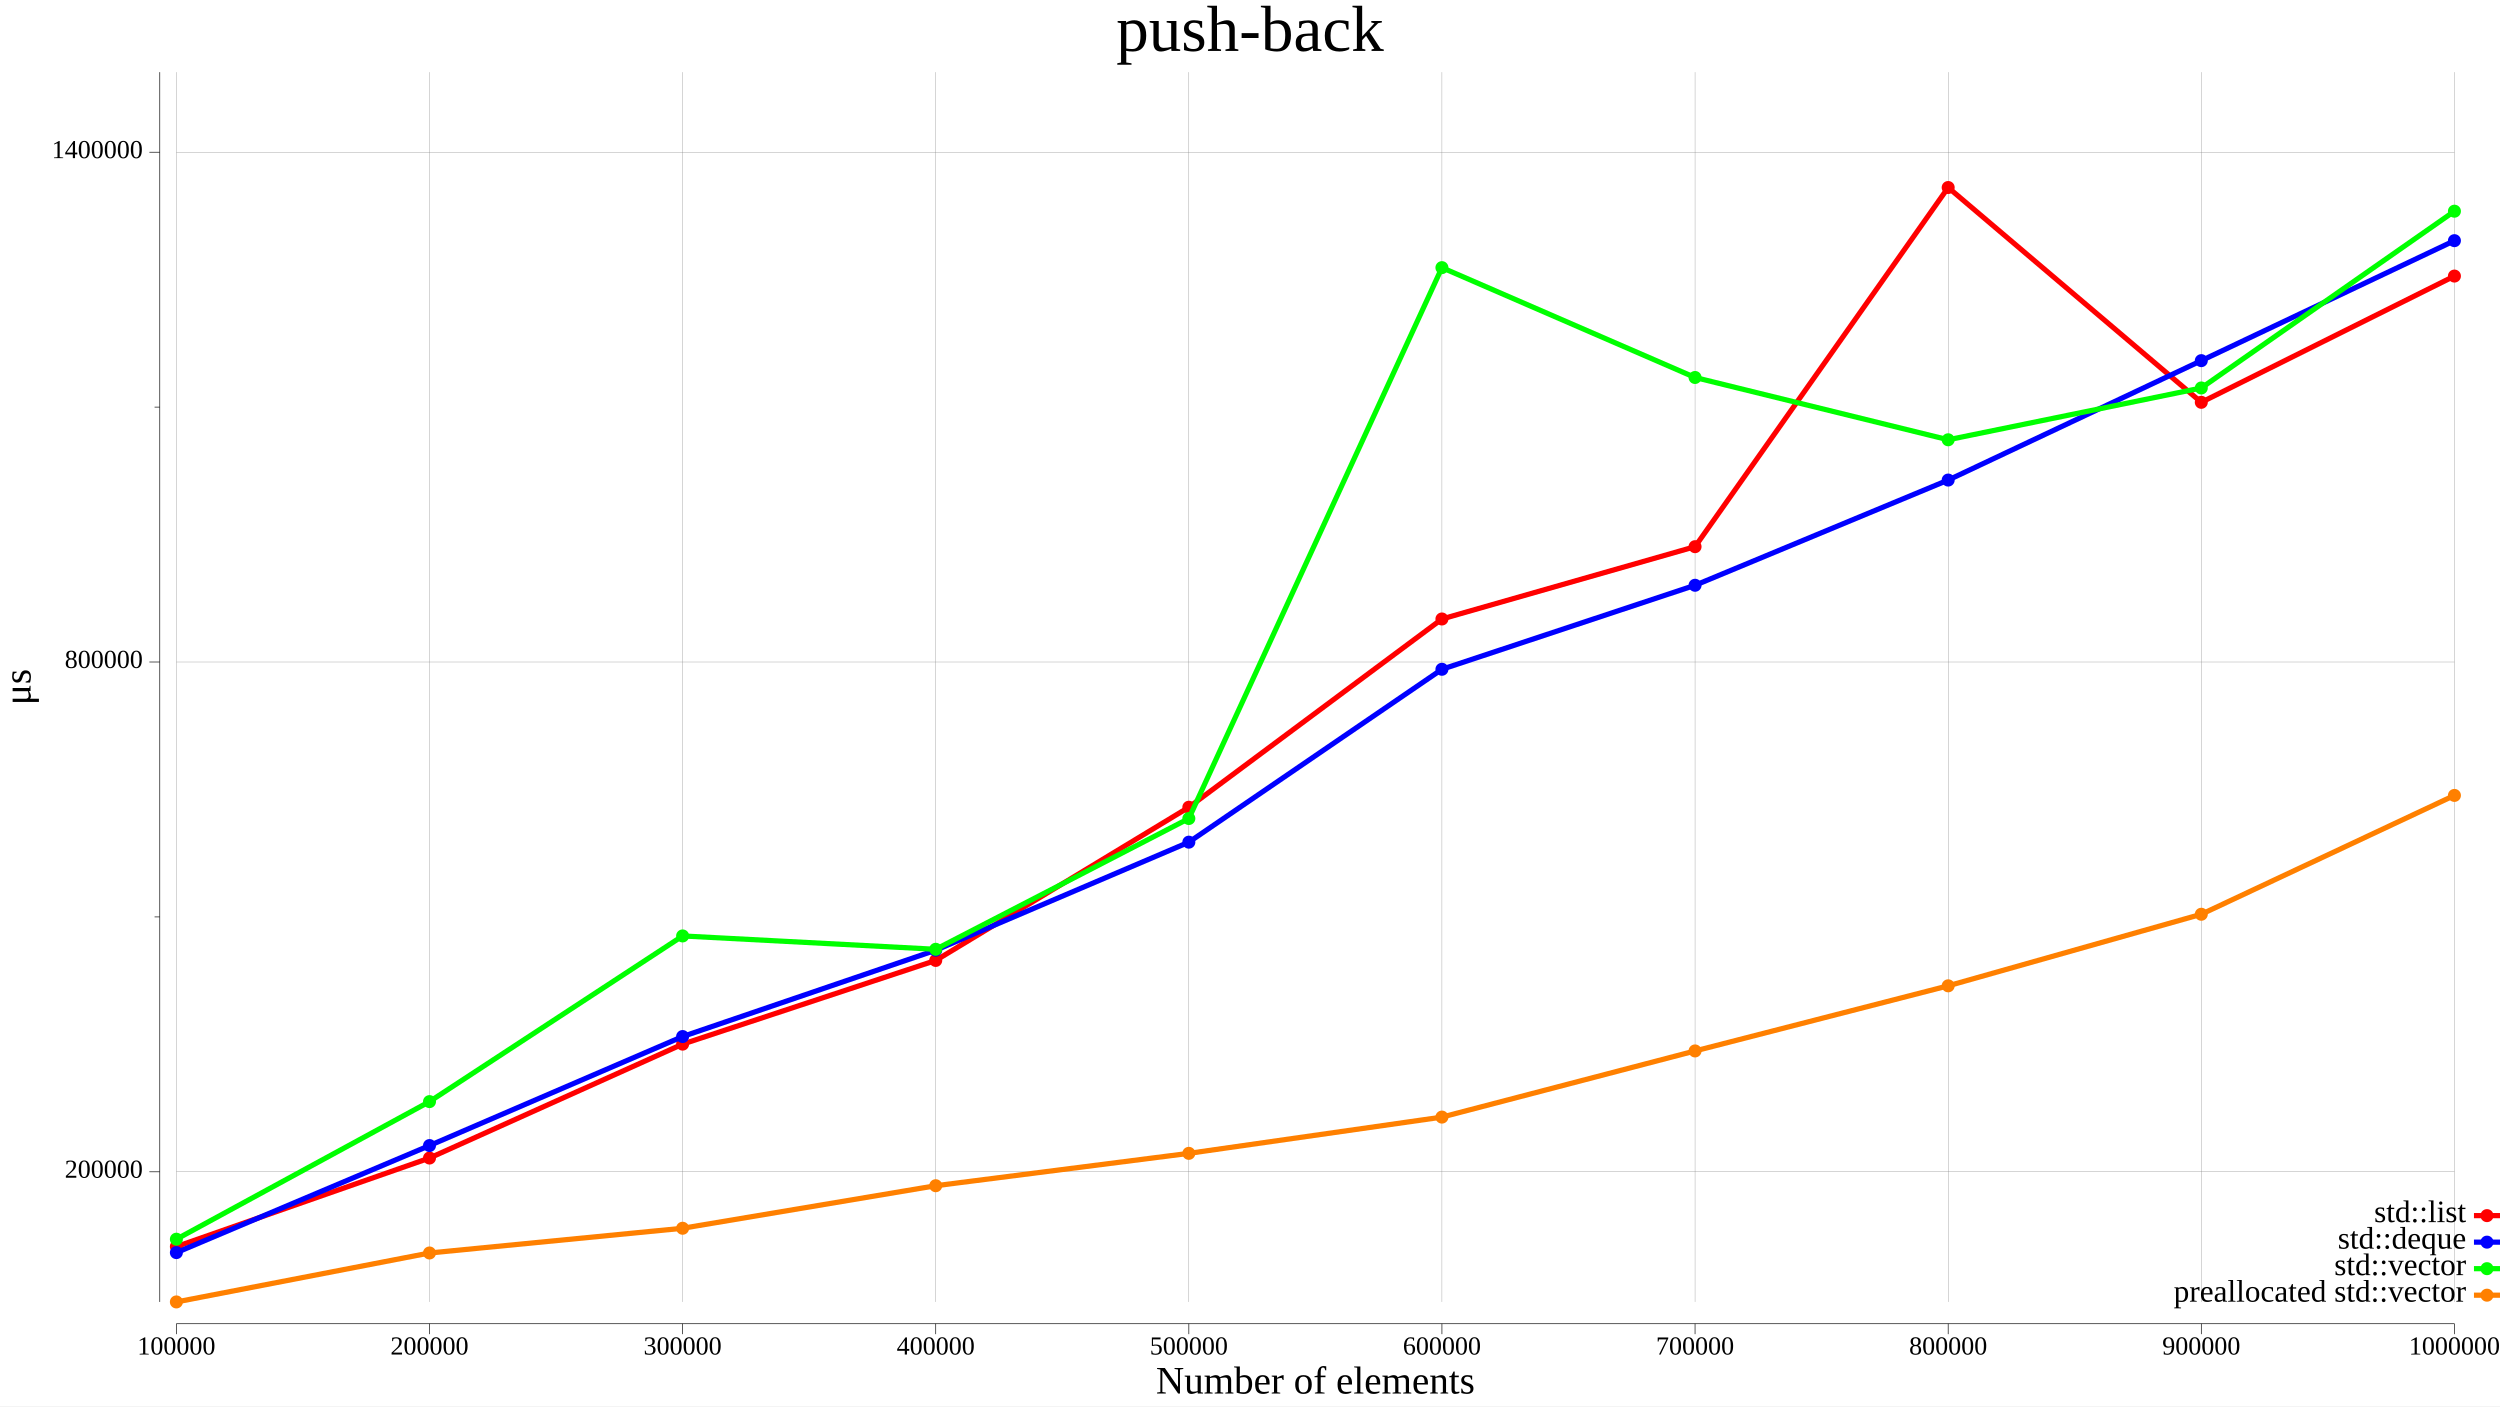
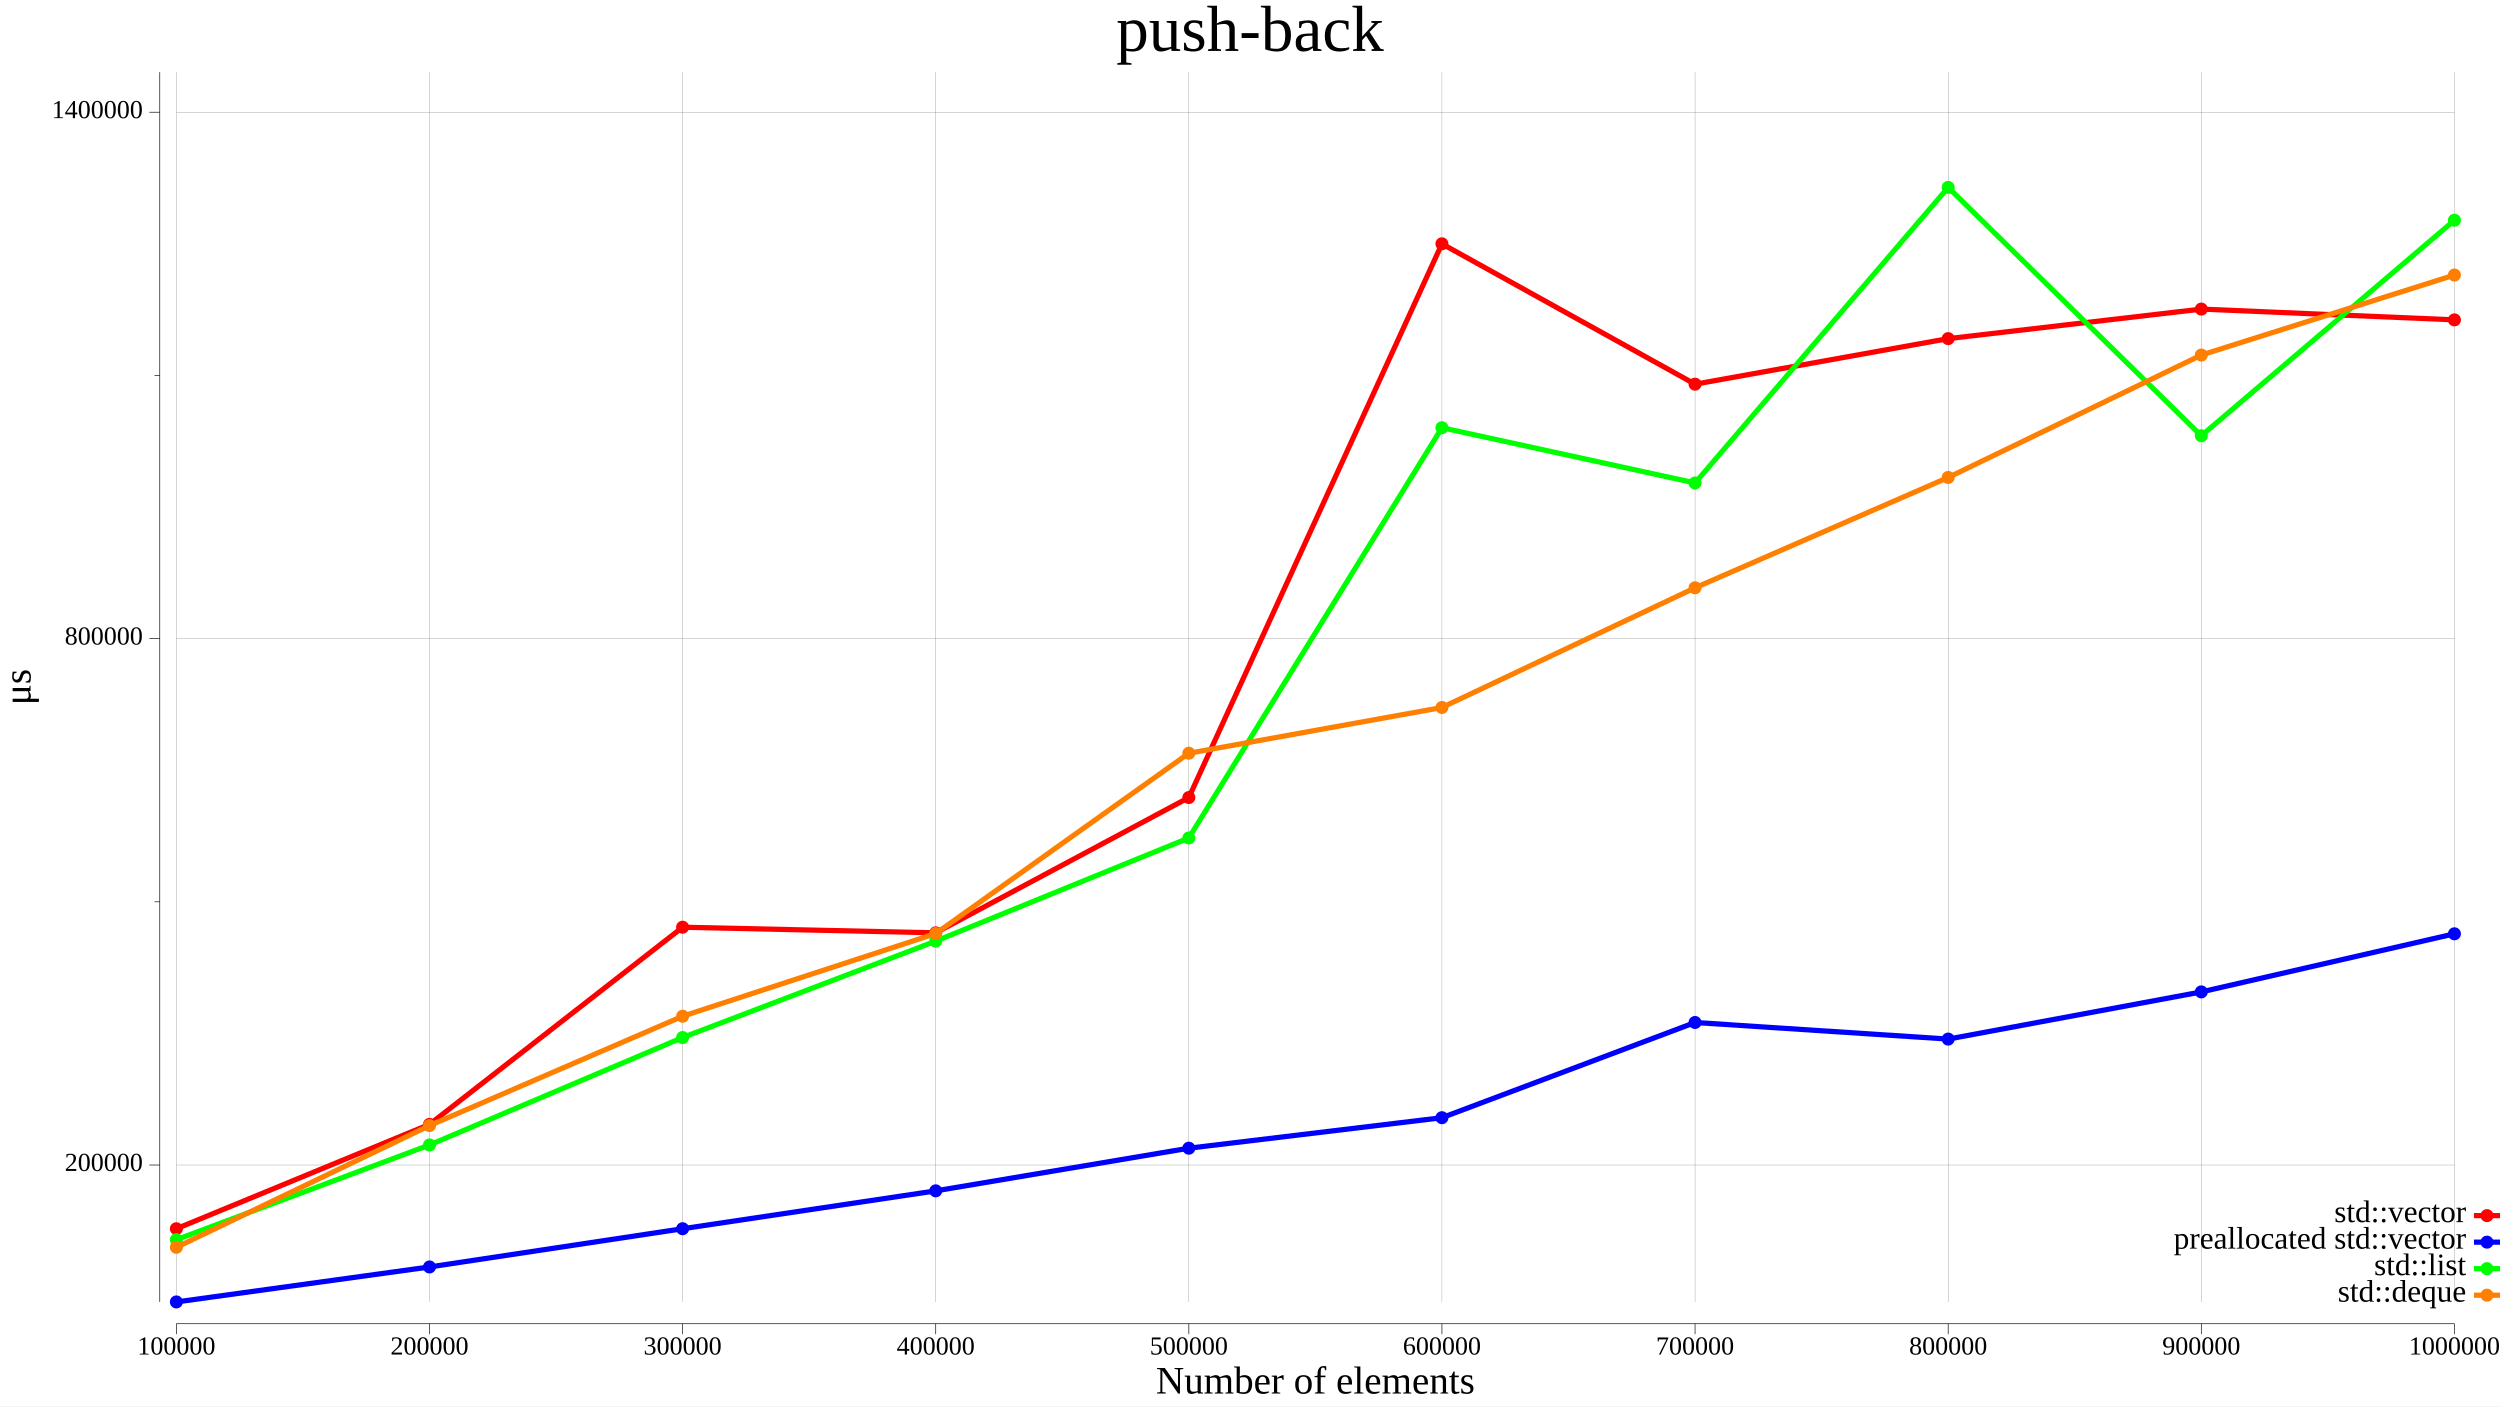
<svg xmlns="http://www.w3.org/2000/svg" width="1920pt" height="1080pt" viewBox="0 0 1920 1080">
  <g transform="scale(1, -1) translate(0, -1080)">
    <path d="M0,0L1920,0L1920,1080L0,1080Z" style="fill:#FFFFFF" />
    <text x="857.25" y="-1040.9" transform="scale(1, -1)" style="font-family:Liberation Serif;font-variant:normal;font-weight:normal;font-style:normal;font-size:50px">push-back</text>
    <text x="887.77" y="-9.756" transform="scale(1, -1)" style="font-family:Liberation Serif;font-variant:normal;font-weight:normal;font-style:normal;font-size:30px">Number of elements</text>
    <text x="105.46" y="-39.727" transform="scale(1, -1)" style="font-family:Liberation Serif;font-variant:normal;font-weight:normal;font-style:normal;font-size:20px">100000</text>
    <text x="299.86" y="-39.727" transform="scale(1, -1)" style="font-family:Liberation Serif;font-variant:normal;font-weight:normal;font-style:normal;font-size:20px">200000</text>
    <text x="494.25" y="-39.727" transform="scale(1, -1)" style="font-family:Liberation Serif;font-variant:normal;font-weight:normal;font-style:normal;font-size:20px">300000</text>
    <text x="688.64" y="-39.727" transform="scale(1, -1)" style="font-family:Liberation Serif;font-variant:normal;font-weight:normal;font-style:normal;font-size:20px">400000</text>
    <text x="883.03" y="-39.727" transform="scale(1, -1)" style="font-family:Liberation Serif;font-variant:normal;font-weight:normal;font-style:normal;font-size:20px">500000</text>
    <text x="1077.4" y="-39.727" transform="scale(1, -1)" style="font-family:Liberation Serif;font-variant:normal;font-weight:normal;font-style:normal;font-size:20px">600000</text>
    <text x="1271.8" y="-39.727" transform="scale(1, -1)" style="font-family:Liberation Serif;font-variant:normal;font-weight:normal;font-style:normal;font-size:20px">700000</text>
    <text x="1466.2" y="-39.727" transform="scale(1, -1)" style="font-family:Liberation Serif;font-variant:normal;font-weight:normal;font-style:normal;font-size:20px">800000</text>
    <text x="1660.6" y="-39.727" transform="scale(1, -1)" style="font-family:Liberation Serif;font-variant:normal;font-weight:normal;font-style:normal;font-size:20px">900000</text>
    <text x="1850" y="-39.727" transform="scale(1, -1)" style="font-family:Liberation Serif;font-variant:normal;font-weight:normal;font-style:normal;font-size:20px">1000000</text>
    <path d="M135.46,55.371L135.46,63.371" style="fill:none;stroke:#000000;stroke-width:0.5" />
    <path d="M329.86,55.371L329.86,63.371" style="fill:none;stroke:#000000;stroke-width:0.5" />
    <path d="M524.25,55.371L524.25,63.371" style="fill:none;stroke:#000000;stroke-width:0.5" />
    <path d="M718.64,55.371L718.64,63.371" style="fill:none;stroke:#000000;stroke-width:0.5" />
    <path d="M913.03,55.371L913.03,63.371" style="fill:none;stroke:#000000;stroke-width:0.5" />
    <path d="M1107.4,55.371L1107.4,63.371" style="fill:none;stroke:#000000;stroke-width:0.5" />
    <path d="M1301.8,55.371L1301.8,63.371" style="fill:none;stroke:#000000;stroke-width:0.5" />
    <path d="M1496.2,55.371L1496.2,63.371" style="fill:none;stroke:#000000;stroke-width:0.5" />
    <path d="M1690.6,55.371L1690.6,63.371" style="fill:none;stroke:#000000;stroke-width:0.5" />
    <path d="M1885,55.371L1885,63.371" style="fill:none;stroke:#000000;stroke-width:0.5" />
    <path d="M135.46,63.371L1885,63.371" style="fill:none;stroke:#000000;stroke-width:0.5" />
    <g transform="rotate(90)">
      <text x="538.49" y="23.467" transform="scale(1, -1)" style="font-family:Liberation Serif;font-variant:normal;font-weight:normal;font-style:normal;font-size:30px">μs</text>
    </g>
-     <text x="49.712" y="-175.48" transform="scale(1, -1)" style="font-family:Liberation Serif;font-variant:normal;font-weight:normal;font-style:normal;font-size:20px">200000</text>
-     <text x="49.712" y="-567.01" transform="scale(1, -1)" style="font-family:Liberation Serif;font-variant:normal;font-weight:normal;font-style:normal;font-size:20px">800000</text>
-     <text x="39.712" y="-958.53" transform="scale(1, -1)" style="font-family:Liberation Serif;font-variant:normal;font-weight:normal;font-style:normal;font-size:20px">1400000</text>
-     <path d="M114.71,180.05L122.71,180.05" style="fill:none;stroke:#000000;stroke-width:0.5" />
-     <path d="M114.71,571.58L122.71,571.58" style="fill:none;stroke:#000000;stroke-width:0.5" />
-     <path d="M114.71,963.1L122.71,963.1" style="fill:none;stroke:#000000;stroke-width:0.5" />
-     <path d="M118.71,375.81L122.71,375.81" style="fill:none;stroke:#000000;stroke-width:0.5" />
-     <path d="M118.71,767.34L122.71,767.34" style="fill:none;stroke:#000000;stroke-width:0.5" />
+     <text x="49.712" y="-180.7" transform="scale(1, -1)" style="font-family:Liberation Serif;font-variant:normal;font-weight:normal;font-style:normal;font-size:20px">200000</text>
+     <text x="49.712" y="-584.97" transform="scale(1, -1)" style="font-family:Liberation Serif;font-variant:normal;font-weight:normal;font-style:normal;font-size:20px">800000</text>
+     <text x="39.712" y="-989.25" transform="scale(1, -1)" style="font-family:Liberation Serif;font-variant:normal;font-weight:normal;font-style:normal;font-size:20px">1400000</text>
+     <path d="M114.71,185.27L122.71,185.27" style="fill:none;stroke:#000000;stroke-width:0.5" />
+     <path d="M114.71,589.54L122.71,589.54" style="fill:none;stroke:#000000;stroke-width:0.5" />
+     <path d="M114.71,993.82L122.71,993.82" style="fill:none;stroke:#000000;stroke-width:0.5" />
+     <path d="M118.71,387.4L122.71,387.4" style="fill:none;stroke:#000000;stroke-width:0.5" />
+     <path d="M118.71,791.68L122.71,791.68" style="fill:none;stroke:#000000;stroke-width:0.5" />
    <path d="M122.71,80.11L122.71,1024.6" style="fill:none;stroke:#000000;stroke-width:0.5" />
    <path d="M135.46,80.11L135.46,1024.6" style="fill:none;stroke:#808080;stroke-width:0.25" />
    <path d="M329.86,80.11L329.86,1024.6" style="fill:none;stroke:#808080;stroke-width:0.25" />
    <path d="M524.25,80.11L524.25,1024.6" style="fill:none;stroke:#808080;stroke-width:0.25" />
    <path d="M718.64,80.11L718.64,1024.6" style="fill:none;stroke:#808080;stroke-width:0.25" />
    <path d="M913.03,80.11L913.03,1024.6" style="fill:none;stroke:#808080;stroke-width:0.25" />
    <path d="M1107.4,80.11L1107.4,1024.6" style="fill:none;stroke:#808080;stroke-width:0.25" />
    <path d="M1301.8,80.11L1301.8,1024.6" style="fill:none;stroke:#808080;stroke-width:0.25" />
    <path d="M1496.2,80.11L1496.2,1024.6" style="fill:none;stroke:#808080;stroke-width:0.25" />
    <path d="M1690.6,80.11L1690.6,1024.6" style="fill:none;stroke:#808080;stroke-width:0.25" />
    <path d="M1885,80.11L1885,1024.6" style="fill:none;stroke:#808080;stroke-width:0.25" />
-     <path d="M135.46,180.05L1885,180.05" style="fill:none;stroke:#808080;stroke-width:0.25" />
-     <path d="M135.46,571.58L1885,571.58" style="fill:none;stroke:#808080;stroke-width:0.25" />
-     <path d="M135.46,963.1L1885,963.1" style="fill:none;stroke:#808080;stroke-width:0.25" />
-     <path d="M135.46,122.6L329.86,190.63L524.25,278.11L718.64,342.38L913.03,460.04L1107.4,604.62L1301.8,660.15L1496.2,935.99L1690.6,771.02L1885,867.98" style="fill:none;stroke:#FF0000;stroke-width:4" />
-     <path d="M140.46,122.6A5,5 0 1 1 130.46,122.6A5,5 0 1 1 140.46,122.6Z" style="fill:#FF0000" />
-     <path d="M334.86,190.63A5,5 0 1 1 324.86,190.63A5,5 0 1 1 334.86,190.63Z" style="fill:#FF0000" />
-     <path d="M529.25,278.11A5,5 0 1 1 519.25,278.11A5,5 0 1 1 529.25,278.11Z" style="fill:#FF0000" />
-     <path d="M723.64,342.38A5,5 0 1 1 713.64,342.38A5,5 0 1 1 723.64,342.38Z" style="fill:#FF0000" />
-     <path d="M918.03,460.04A5,5 0 1 1 908.03,460.04A5,5 0 1 1 918.03,460.04Z" style="fill:#FF0000" />
-     <path d="M1112.4,604.62A5,5 0 1 1 1102.4,604.62A5,5 0 1 1 1112.4,604.62Z" style="fill:#FF0000" />
-     <path d="M1306.8,660.15A5,5 0 1 1 1296.8,660.15A5,5 0 1 1 1306.8,660.15Z" style="fill:#FF0000" />
-     <path d="M1501.2,935.99A5,5 0 1 1 1491.2,935.99A5,5 0 1 1 1501.2,935.99Z" style="fill:#FF0000" />
-     <path d="M1695.6,771.02A5,5 0 1 1 1685.6,771.02A5,5 0 1 1 1695.6,771.02Z" style="fill:#FF0000" />
-     <path d="M1890,867.98A5,5 0 1 1 1880,867.98A5,5 0 1 1 1890,867.98Z" style="fill:#FF0000" />
-     <path d="M135.46,118L329.86,200.21L524.25,283.94L718.64,350.26L913.03,433.21L1107.4,565.99L1301.8,630.51L1496.2,711.31L1690.6,803.02L1885,895.17" style="fill:none;stroke:#0000FF;stroke-width:4" />
-     <path d="M140.46,118A5,5 0 1 1 130.46,118A5,5 0 1 1 140.46,118Z" style="fill:#0000FF" />
-     <path d="M334.86,200.21A5,5 0 1 1 324.86,200.21A5,5 0 1 1 334.86,200.21Z" style="fill:#0000FF" />
-     <path d="M529.25,283.94A5,5 0 1 1 519.25,283.94A5,5 0 1 1 529.25,283.94Z" style="fill:#0000FF" />
-     <path d="M723.64,350.26A5,5 0 1 1 713.64,350.26A5,5 0 1 1 723.64,350.26Z" style="fill:#0000FF" />
-     <path d="M918.03,433.21A5,5 0 1 1 908.03,433.21A5,5 0 1 1 918.03,433.21Z" style="fill:#0000FF" />
-     <path d="M1112.4,565.99A5,5 0 1 1 1102.4,565.99A5,5 0 1 1 1112.4,565.99Z" style="fill:#0000FF" />
-     <path d="M1306.8,630.51A5,5 0 1 1 1296.8,630.51A5,5 0 1 1 1306.8,630.51Z" style="fill:#0000FF" />
-     <path d="M1501.2,711.31A5,5 0 1 1 1491.2,711.31A5,5 0 1 1 1501.2,711.31Z" style="fill:#0000FF" />
-     <path d="M1695.6,803.02A5,5 0 1 1 1685.6,803.02A5,5 0 1 1 1695.6,803.02Z" style="fill:#0000FF" />
-     <path d="M1890,895.17A5,5 0 1 1 1880,895.17A5,5 0 1 1 1890,895.17Z" style="fill:#0000FF" />
-     <path d="M135.46,128.28L329.86,233.96L524.25,361.2L718.64,350.94L913.03,451.38L1107.4,874.45L1301.8,790.09L1496.2,742.25L1690.6,782.04L1885,917.8" style="fill:none;stroke:#00FF00;stroke-width:4" />
-     <path d="M140.46,128.28A5,5 0 1 1 130.46,128.28A5,5 0 1 1 140.46,128.28Z" style="fill:#00FF00" />
-     <path d="M334.86,233.96A5,5 0 1 1 324.86,233.96A5,5 0 1 1 334.86,233.96Z" style="fill:#00FF00" />
-     <path d="M529.25,361.2A5,5 0 1 1 519.25,361.2A5,5 0 1 1 529.25,361.2Z" style="fill:#00FF00" />
-     <path d="M723.64,350.94A5,5 0 1 1 713.64,350.94A5,5 0 1 1 723.64,350.94Z" style="fill:#00FF00" />
-     <path d="M918.03,451.38A5,5 0 1 1 908.03,451.38A5,5 0 1 1 918.03,451.38Z" style="fill:#00FF00" />
-     <path d="M1112.4,874.45A5,5 0 1 1 1102.4,874.45A5,5 0 1 1 1112.4,874.45Z" style="fill:#00FF00" />
-     <path d="M1306.8,790.09A5,5 0 1 1 1296.8,790.09A5,5 0 1 1 1306.8,790.09Z" style="fill:#00FF00" />
-     <path d="M1501.2,742.25A5,5 0 1 1 1491.2,742.25A5,5 0 1 1 1501.2,742.25Z" style="fill:#00FF00" />
-     <path d="M1695.6,782.04A5,5 0 1 1 1685.6,782.04A5,5 0 1 1 1695.6,782.04Z" style="fill:#00FF00" />
-     <path d="M1890,917.8A5,5 0 1 1 1880,917.8A5,5 0 1 1 1890,917.8Z" style="fill:#00FF00" />
-     <path d="M135.46,80.11L329.86,117.71L524.25,136.7L718.64,169.37L913.03,194.23L1107.4,222.07L1301.8,272.88L1496.2,322.89L1690.6,377.85L1885,469.12" style="fill:none;stroke:#FF8000;stroke-width:4" />
-     <path d="M140.46,80.11A5,5 0 1 1 130.46,80.11A5,5 0 1 1 140.46,80.11Z" style="fill:#FF8000" />
-     <path d="M334.86,117.71A5,5 0 1 1 324.86,117.71A5,5 0 1 1 334.86,117.71Z" style="fill:#FF8000" />
-     <path d="M529.25,136.7A5,5 0 1 1 519.25,136.7A5,5 0 1 1 529.25,136.7Z" style="fill:#FF8000" />
-     <path d="M723.64,169.37A5,5 0 1 1 713.64,169.37A5,5 0 1 1 723.64,169.37Z" style="fill:#FF8000" />
-     <path d="M918.03,194.23A5,5 0 1 1 908.03,194.23A5,5 0 1 1 918.03,194.23Z" style="fill:#FF8000" />
-     <path d="M1112.4,222.07A5,5 0 1 1 1102.4,222.07A5,5 0 1 1 1112.4,222.07Z" style="fill:#FF8000" />
-     <path d="M1306.8,272.88A5,5 0 1 1 1296.8,272.88A5,5 0 1 1 1306.8,272.88Z" style="fill:#FF8000" />
-     <path d="M1501.2,322.89A5,5 0 1 1 1491.2,322.89A5,5 0 1 1 1501.2,322.89Z" style="fill:#FF8000" />
-     <path d="M1695.6,377.85A5,5 0 1 1 1685.6,377.85A5,5 0 1 1 1695.6,377.85Z" style="fill:#FF8000" />
-     <path d="M1890,469.12A5,5 0 1 1 1880,469.12A5,5 0 1 1 1890,469.12Z" style="fill:#FF8000" />
+     <path d="M135.46,185.27L1885,185.27" style="fill:none;stroke:#808080;stroke-width:0.25" />
+     <path d="M135.46,589.54L1885,589.54" style="fill:none;stroke:#808080;stroke-width:0.25" />
+     <path d="M135.46,993.82L1885,993.82" style="fill:none;stroke:#808080;stroke-width:0.25" />
+     <path d="M135.46,136.34L329.86,216.47L524.25,367.9L718.64,363.59L913.03,467.5L1107.4,892.75L1301.8,784.95L1496.2,819.94L1690.6,842.62L1885,834.34" style="fill:none;stroke:#FF0000;stroke-width:4" />
+     <path d="M140.46,136.34A5,5 0 1 1 130.46,136.34A5,5 0 1 1 140.46,136.34Z" style="fill:#FF0000" />
+     <path d="M334.86,216.47A5,5 0 1 1 324.86,216.47A5,5 0 1 1 334.86,216.47Z" style="fill:#FF0000" />
+     <path d="M529.25,367.9A5,5 0 1 1 519.25,367.9A5,5 0 1 1 529.25,367.9Z" style="fill:#FF0000" />
+     <path d="M723.64,363.59A5,5 0 1 1 713.64,363.59A5,5 0 1 1 723.64,363.59Z" style="fill:#FF0000" />
+     <path d="M918.03,467.5A5,5 0 1 1 908.03,467.5A5,5 0 1 1 918.03,467.5Z" style="fill:#FF0000" />
+     <path d="M1112.4,892.75A5,5 0 1 1 1102.4,892.75A5,5 0 1 1 1112.4,892.75Z" style="fill:#FF0000" />
+     <path d="M1306.8,784.95A5,5 0 1 1 1296.8,784.95A5,5 0 1 1 1306.8,784.95Z" style="fill:#FF0000" />
+     <path d="M1501.2,819.94A5,5 0 1 1 1491.2,819.94A5,5 0 1 1 1501.2,819.94Z" style="fill:#FF0000" />
+     <path d="M1695.6,842.62A5,5 0 1 1 1685.6,842.62A5,5 0 1 1 1695.6,842.62Z" style="fill:#FF0000" />
+     <path d="M1890,834.34A5,5 0 1 1 1880,834.34A5,5 0 1 1 1890,834.34Z" style="fill:#FF0000" />
+     <path d="M135.46,80.11L329.86,106.98L524.25,136.34L718.64,165.43L913.03,198.19L1107.4,221.61L1301.8,294.73L1496.2,281.98L1690.6,318.21L1885,362.84" style="fill:none;stroke:#0000FF;stroke-width:4" />
+     <path d="M140.46,80.11A5,5 0 1 1 130.46,80.11A5,5 0 1 1 140.46,80.11Z" style="fill:#0000FF" />
+     <path d="M334.86,106.98A5,5 0 1 1 324.86,106.98A5,5 0 1 1 334.86,106.98Z" style="fill:#0000FF" />
+     <path d="M529.25,136.34A5,5 0 1 1 519.25,136.34A5,5 0 1 1 529.25,136.34Z" style="fill:#0000FF" />
+     <path d="M723.64,165.43A5,5 0 1 1 713.64,165.43A5,5 0 1 1 723.64,165.43Z" style="fill:#0000FF" />
+     <path d="M918.03,198.19A5,5 0 1 1 908.03,198.19A5,5 0 1 1 918.03,198.19Z" style="fill:#0000FF" />
+     <path d="M1112.4,221.61A5,5 0 1 1 1102.4,221.61A5,5 0 1 1 1112.4,221.61Z" style="fill:#0000FF" />
+     <path d="M1306.8,294.73A5,5 0 1 1 1296.8,294.73A5,5 0 1 1 1306.8,294.73Z" style="fill:#0000FF" />
+     <path d="M1501.2,281.98A5,5 0 1 1 1491.2,281.98A5,5 0 1 1 1501.2,281.98Z" style="fill:#0000FF" />
+     <path d="M1695.6,318.21A5,5 0 1 1 1685.6,318.21A5,5 0 1 1 1695.6,318.21Z" style="fill:#0000FF" />
+     <path d="M1890,362.84A5,5 0 1 1 1880,362.84A5,5 0 1 1 1890,362.84Z" style="fill:#0000FF" />
+     <path d="M135.46,127.92L329.86,200.69L524.25,283.19L718.64,357.23L913.03,436.47L1107.4,751.51L1301.8,709.09L1496.2,936.07L1690.6,745.35L1885,910.87" style="fill:none;stroke:#00FF00;stroke-width:4" />
+     <path d="M140.46,127.92A5,5 0 1 1 130.46,127.92A5,5 0 1 1 140.46,127.92Z" style="fill:#00FF00" />
+     <path d="M334.86,200.69A5,5 0 1 1 324.86,200.69A5,5 0 1 1 334.86,200.69Z" style="fill:#00FF00" />
+     <path d="M529.25,283.19A5,5 0 1 1 519.25,283.19A5,5 0 1 1 529.25,283.19Z" style="fill:#00FF00" />
+     <path d="M723.64,357.23A5,5 0 1 1 713.64,357.23A5,5 0 1 1 723.64,357.23Z" style="fill:#00FF00" />
+     <path d="M918.03,436.47A5,5 0 1 1 908.03,436.47A5,5 0 1 1 918.03,436.47Z" style="fill:#00FF00" />
+     <path d="M1112.4,751.51A5,5 0 1 1 1102.4,751.51A5,5 0 1 1 1112.4,751.51Z" style="fill:#00FF00" />
+     <path d="M1306.8,709.09A5,5 0 1 1 1296.8,709.09A5,5 0 1 1 1306.8,709.09Z" style="fill:#00FF00" />
+     <path d="M1501.2,936.07A5,5 0 1 1 1491.2,936.07A5,5 0 1 1 1501.2,936.07Z" style="fill:#00FF00" />
+     <path d="M1695.6,745.35A5,5 0 1 1 1685.6,745.35A5,5 0 1 1 1695.6,745.35Z" style="fill:#00FF00" />
+     <path d="M1890,910.87A5,5 0 1 1 1880,910.87A5,5 0 1 1 1890,910.87Z" style="fill:#00FF00" />
+     <path d="M135.46,122.07L329.86,215.54L524.25,299.54L718.64,363.05L913.03,501.52L1107.4,536.65L1301.8,628.56L1496.2,713.31L1690.6,807.32L1885,868.77" style="fill:none;stroke:#FF8000;stroke-width:4" />
+     <path d="M140.46,122.07A5,5 0 1 1 130.46,122.07A5,5 0 1 1 140.46,122.07Z" style="fill:#FF8000" />
+     <path d="M334.86,215.54A5,5 0 1 1 324.86,215.54A5,5 0 1 1 334.86,215.54Z" style="fill:#FF8000" />
+     <path d="M529.25,299.54A5,5 0 1 1 519.25,299.54A5,5 0 1 1 529.25,299.54Z" style="fill:#FF8000" />
+     <path d="M723.64,363.05A5,5 0 1 1 713.64,363.05A5,5 0 1 1 723.64,363.05Z" style="fill:#FF8000" />
+     <path d="M918.03,501.52A5,5 0 1 1 908.03,501.52A5,5 0 1 1 918.03,501.52Z" style="fill:#FF8000" />
+     <path d="M1112.4,536.65A5,5 0 1 1 1102.4,536.65A5,5 0 1 1 1112.4,536.65Z" style="fill:#FF8000" />
+     <path d="M1306.8,628.56A5,5 0 1 1 1296.8,628.56A5,5 0 1 1 1306.8,628.56Z" style="fill:#FF8000" />
+     <path d="M1501.2,713.31A5,5 0 1 1 1491.2,713.31A5,5 0 1 1 1501.2,713.31Z" style="fill:#FF8000" />
+     <path d="M1695.6,807.32A5,5 0 1 1 1685.6,807.32A5,5 0 1 1 1695.6,807.32Z" style="fill:#FF8000" />
+     <path d="M1890,868.77A5,5 0 1 1 1880,868.77A5,5 0 1 1 1890,868.77Z" style="fill:#FF8000" />
    <path d="M1900,146.4L1920,146.4" style="fill:none;stroke:#FF0000;stroke-width:4" />
    <path d="M1915,146.4A5,5 0 1 1 1905,146.4A5,5 0 1 1 1915,146.4Z" style="fill:#FF0000" />
-     <text x="1823.3" y="-141.42" transform="scale(1, -1)" style="font-family:Liberation Serif;font-variant:normal;font-weight:normal;font-style:normal;font-size:24px">std::list</text>
+     <text x="1792.7" y="-141.42" transform="scale(1, -1)" style="font-family:Liberation Serif;font-variant:normal;font-weight:normal;font-style:normal;font-size:24px">std::vector</text>
    <path d="M1900,126.03L1920,126.03" style="fill:none;stroke:#0000FF;stroke-width:4" />
    <path d="M1915,126.03A5,5 0 1 1 1905,126.03A5,5 0 1 1 1915,126.03Z" style="fill:#0000FF" />
-     <text x="1795.4" y="-121.05" transform="scale(1, -1)" style="font-family:Liberation Serif;font-variant:normal;font-weight:normal;font-style:normal;font-size:24px">std::deque</text>
+     <text x="1669.4" y="-121.05" transform="scale(1, -1)" style="font-family:Liberation Serif;font-variant:normal;font-weight:normal;font-style:normal;font-size:24px">preallocated std::vector</text>
    <path d="M1900,105.66L1920,105.66" style="fill:none;stroke:#00FF00;stroke-width:4" />
    <path d="M1915,105.66A5,5 0 1 1 1905,105.66A5,5 0 1 1 1915,105.66Z" style="fill:#00FF00" />
-     <text x="1792.7" y="-100.69" transform="scale(1, -1)" style="font-family:Liberation Serif;font-variant:normal;font-weight:normal;font-style:normal;font-size:24px">std::vector</text>
+     <text x="1823.3" y="-100.69" transform="scale(1, -1)" style="font-family:Liberation Serif;font-variant:normal;font-weight:normal;font-style:normal;font-size:24px">std::list</text>
    <path d="M1900,85.294L1920,85.294" style="fill:none;stroke:#FF8000;stroke-width:4" />
    <path d="M1915,85.294A5,5 0 1 1 1905,85.294A5,5 0 1 1 1915,85.294Z" style="fill:#FF8000" />
-     <text x="1669.4" y="-80.319" transform="scale(1, -1)" style="font-family:Liberation Serif;font-variant:normal;font-weight:normal;font-style:normal;font-size:24px">preallocated std::vector</text>
+     <text x="1795.4" y="-80.319" transform="scale(1, -1)" style="font-family:Liberation Serif;font-variant:normal;font-weight:normal;font-style:normal;font-size:24px">std::deque</text>
  </g>
</svg>
